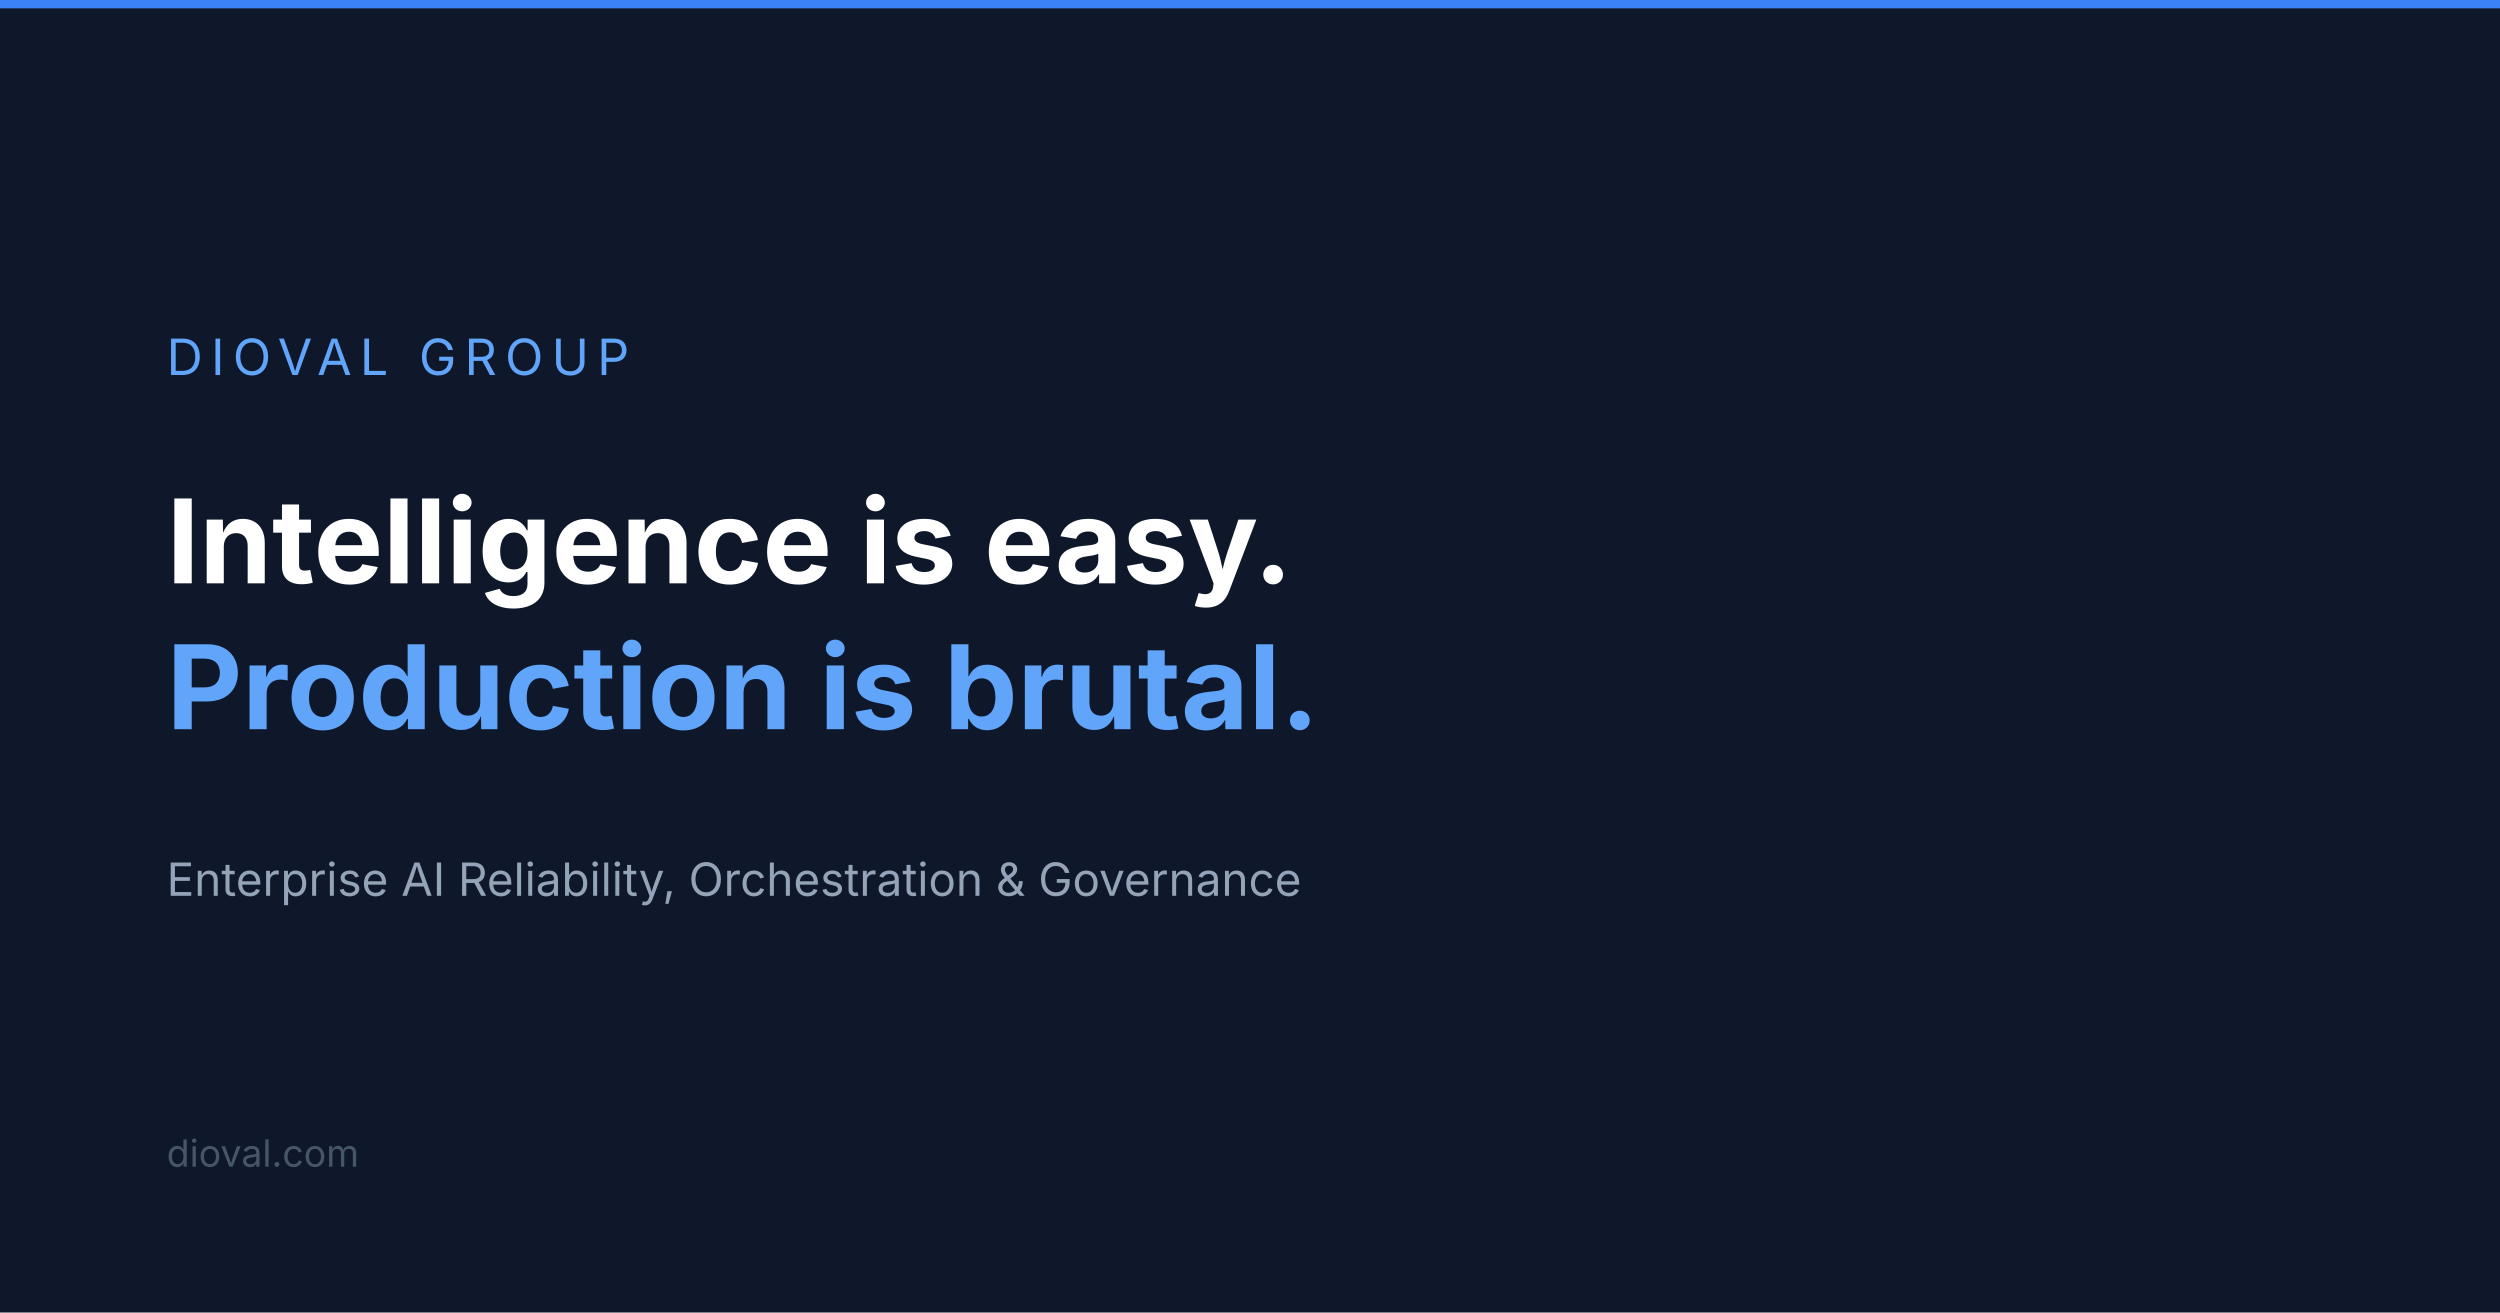
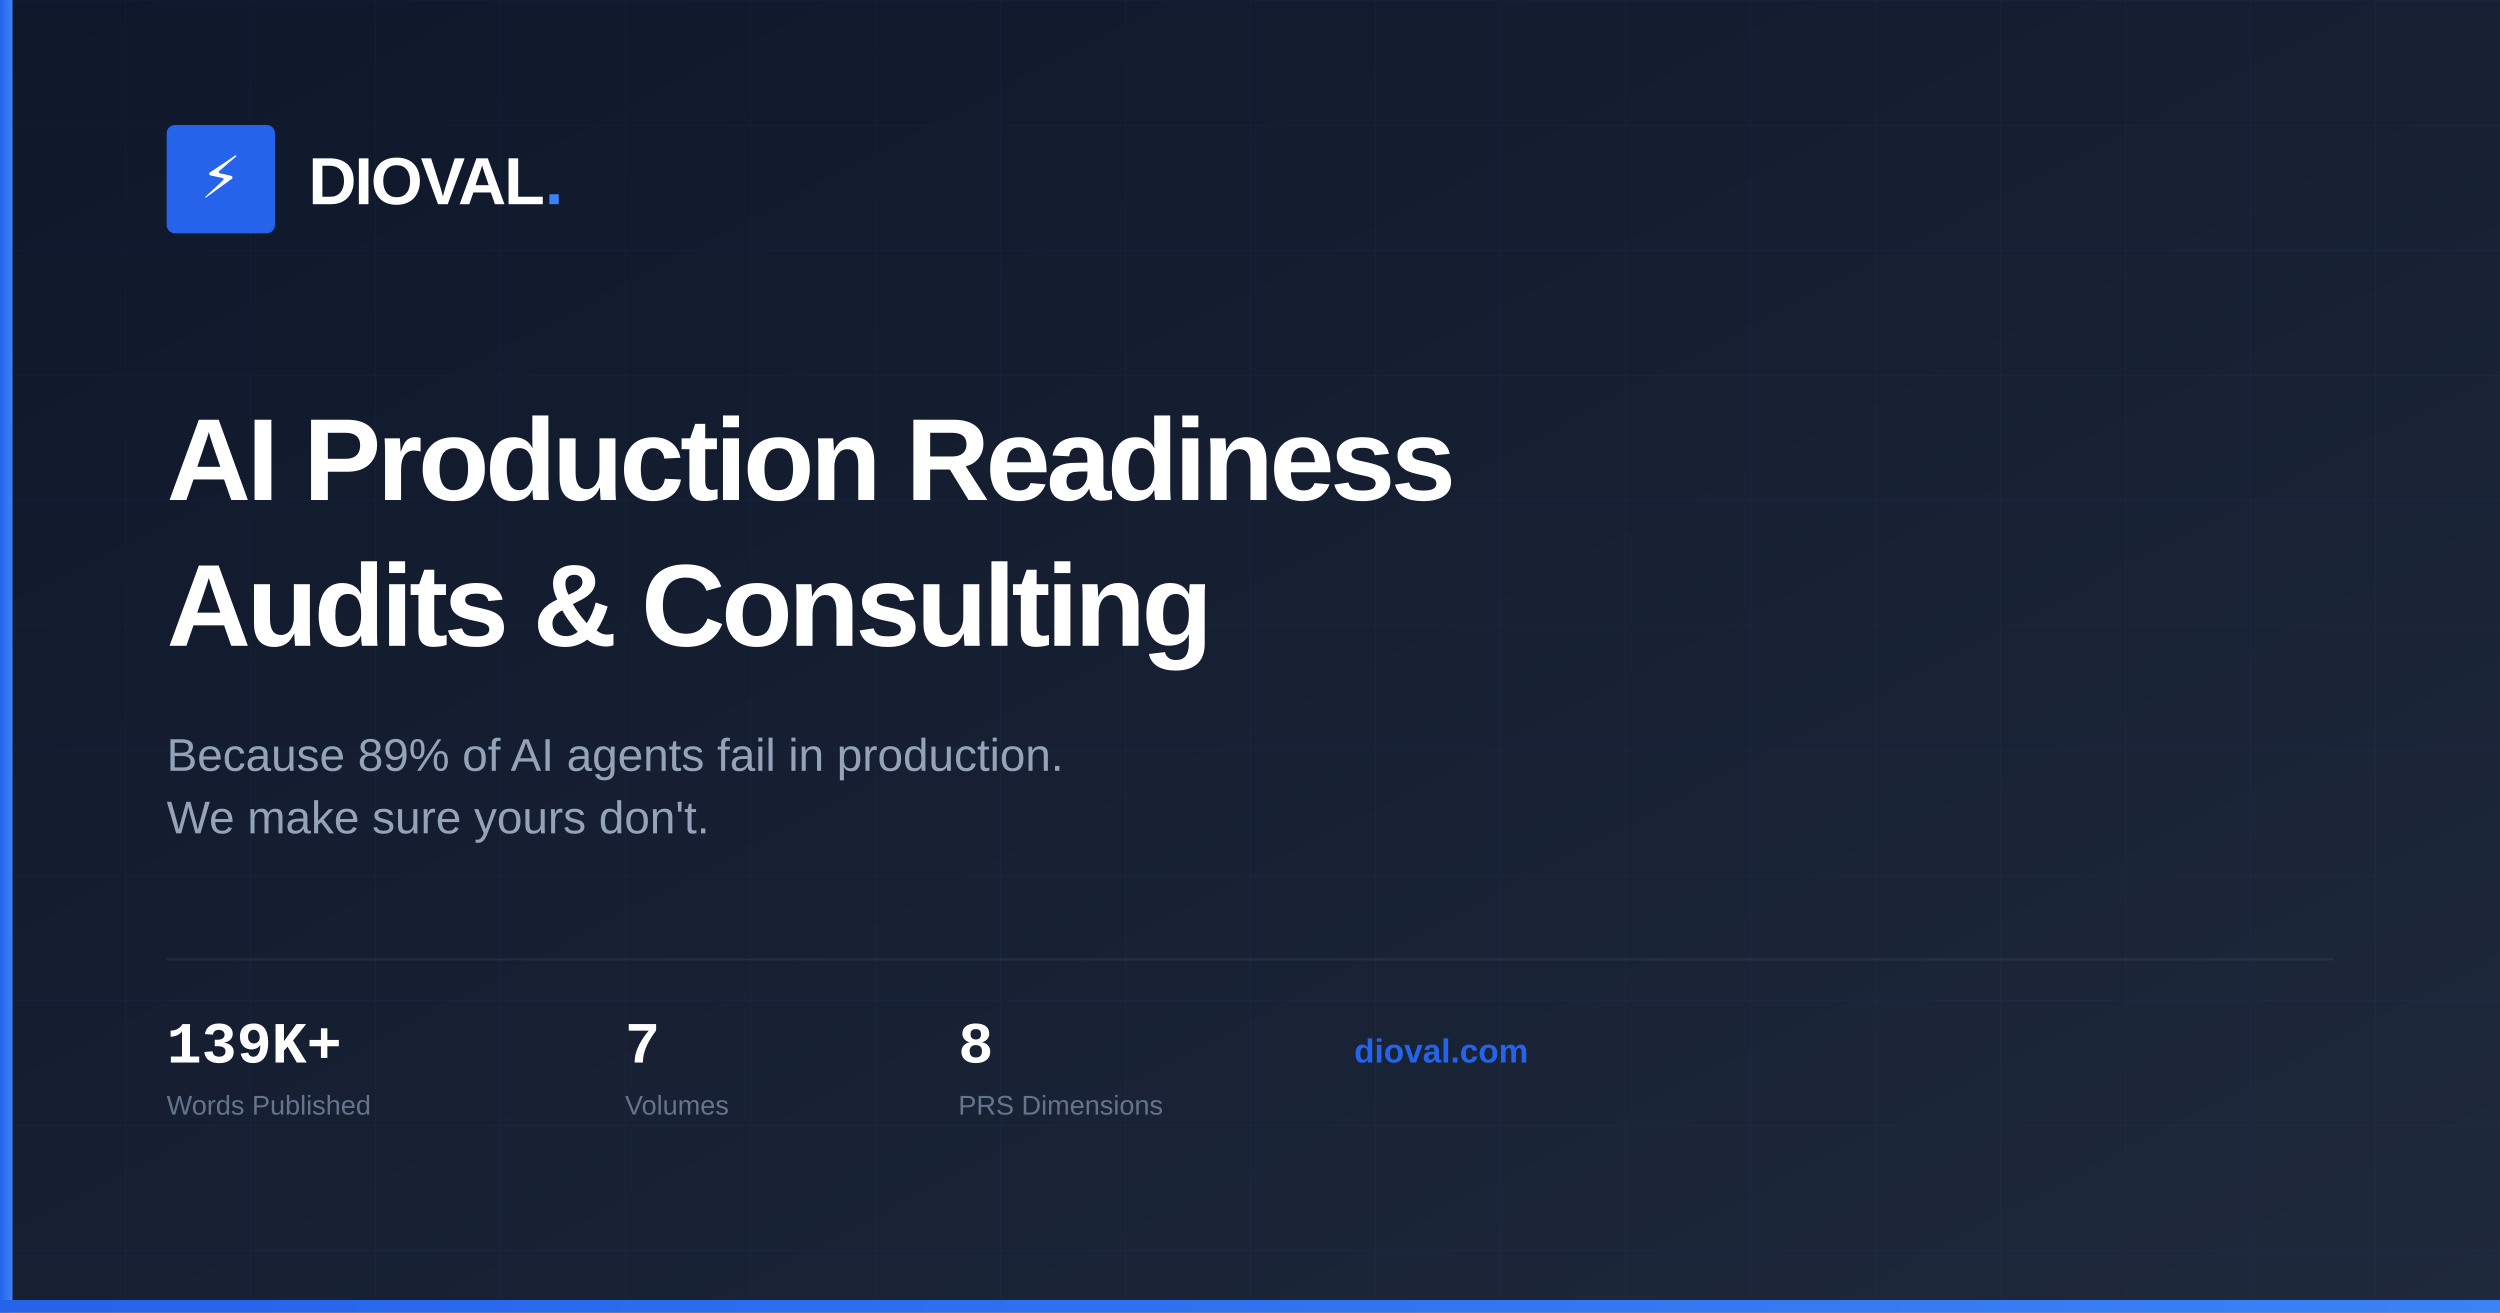
<svg xmlns="http://www.w3.org/2000/svg" width="1200" height="630" viewBox="0 0 1200 630">
-   <rect width="1200" height="630" fill="#0F172A" />
-   <rect x="0" y="0" width="1200" height="4" fill="#3B82F6" />
-   <text x="80" y="180" font-family="system-ui, -apple-system, sans-serif" font-size="24" font-weight="400" letter-spacing="4" fill="#60A5FA">DIOVAL GROUP</text>
-   <text x="80" y="280" font-family="system-ui, -apple-system, sans-serif" font-size="56" font-weight="700" fill="#FFFFFF">Intelligence is easy.</text>
-   <text x="80" y="350" font-family="system-ui, -apple-system, sans-serif" font-size="56" font-weight="700" fill="#60A5FA">Production is brutal.</text>
-   <text x="80" y="430" font-family="system-ui, -apple-system, sans-serif" font-size="22" fill="#94A3B8">Enterprise AI Reliability, Orchestration &amp; Governance</text>
-   <text x="80" y="560" font-family="system-ui, -apple-system, sans-serif" font-size="18" fill="#475569">dioval.com</text>
+   <defs>
+     <linearGradient id="bg" x1="0%" y1="0%" x2="100%" y2="100%">
+       <stop offset="0%" style="stop-color:#0f172a" />
+       <stop offset="100%" style="stop-color:#1e293b" />
+     </linearGradient>
+     <linearGradient id="accent" x1="0%" y1="0%" x2="100%" y2="0%">
+       <stop offset="0%" style="stop-color:#2563eb" />
+       <stop offset="100%" style="stop-color:#3b82f6" />
+     </linearGradient>
+   </defs>
+   <rect width="1200" height="630" fill="url(#bg)" />
+   <pattern id="grid" width="60" height="60" patternUnits="userSpaceOnUse">
+     <path d="M 60 0 L 0 0 0 60" fill="none" stroke="rgba(59,130,246,0.04)" stroke-width="1" />
+   </pattern>
+   <rect width="1200" height="630" fill="url(#grid)" />
+   <rect x="0" y="0" width="6" height="630" fill="url(#accent)" />
+   <rect x="80" y="60" width="52" height="52" rx="4" fill="#2563eb" />
+   <text x="106" y="95" font-family="Arial, sans-serif" font-size="28" font-weight="bold" fill="white" text-anchor="middle">⚡</text>
+   <text x="148" y="98" font-family="Arial, sans-serif" font-size="32" font-weight="900" fill="white" letter-spacing="-1">DIOVAL<tspan fill="#3b82f6">.</tspan>
+   </text>
+   <text x="80" y="240" font-family="Arial, sans-serif" font-size="56" font-weight="900" fill="white" letter-spacing="-2">AI Production Readiness</text>
+   <text x="80" y="310" font-family="Arial, sans-serif" font-size="56" font-weight="900" fill="white" letter-spacing="-2">Audits &amp; Consulting</text>
+   <text x="80" y="370" font-family="Arial, sans-serif" font-size="22" fill="#94a3b8">Because 89% of AI agents fail in production.</text>
+   <text x="80" y="400" font-family="Arial, sans-serif" font-size="22" fill="#94a3b8">We make sure yours don't.</text>
+   <rect x="80" y="460" width="1040" height="1" fill="rgba(255,255,255,0.06)" />
+   <text x="80" y="510" font-family="'Courier New', monospace" font-size="28" font-weight="bold" fill="white">139K+</text>
+   <text x="80" y="535" font-family="Arial, sans-serif" font-size="13" fill="#64748b">Words Published</text>
+   <text x="300" y="510" font-family="'Courier New', monospace" font-size="28" font-weight="bold" fill="white">7</text>
+   <text x="300" y="535" font-family="Arial, sans-serif" font-size="13" fill="#64748b">Volumes</text>
+   <text x="460" y="510" font-family="'Courier New', monospace" font-size="28" font-weight="bold" fill="white">8</text>
+   <text x="460" y="535" font-family="Arial, sans-serif" font-size="13" fill="#64748b">PRS Dimensions</text>
+   <text x="650" y="510" font-family="Arial, sans-serif" font-size="16" font-weight="bold" fill="#2563eb">dioval.com</text>
+   <rect x="0" y="624" width="1200" height="6" fill="url(#accent)" />
</svg>
